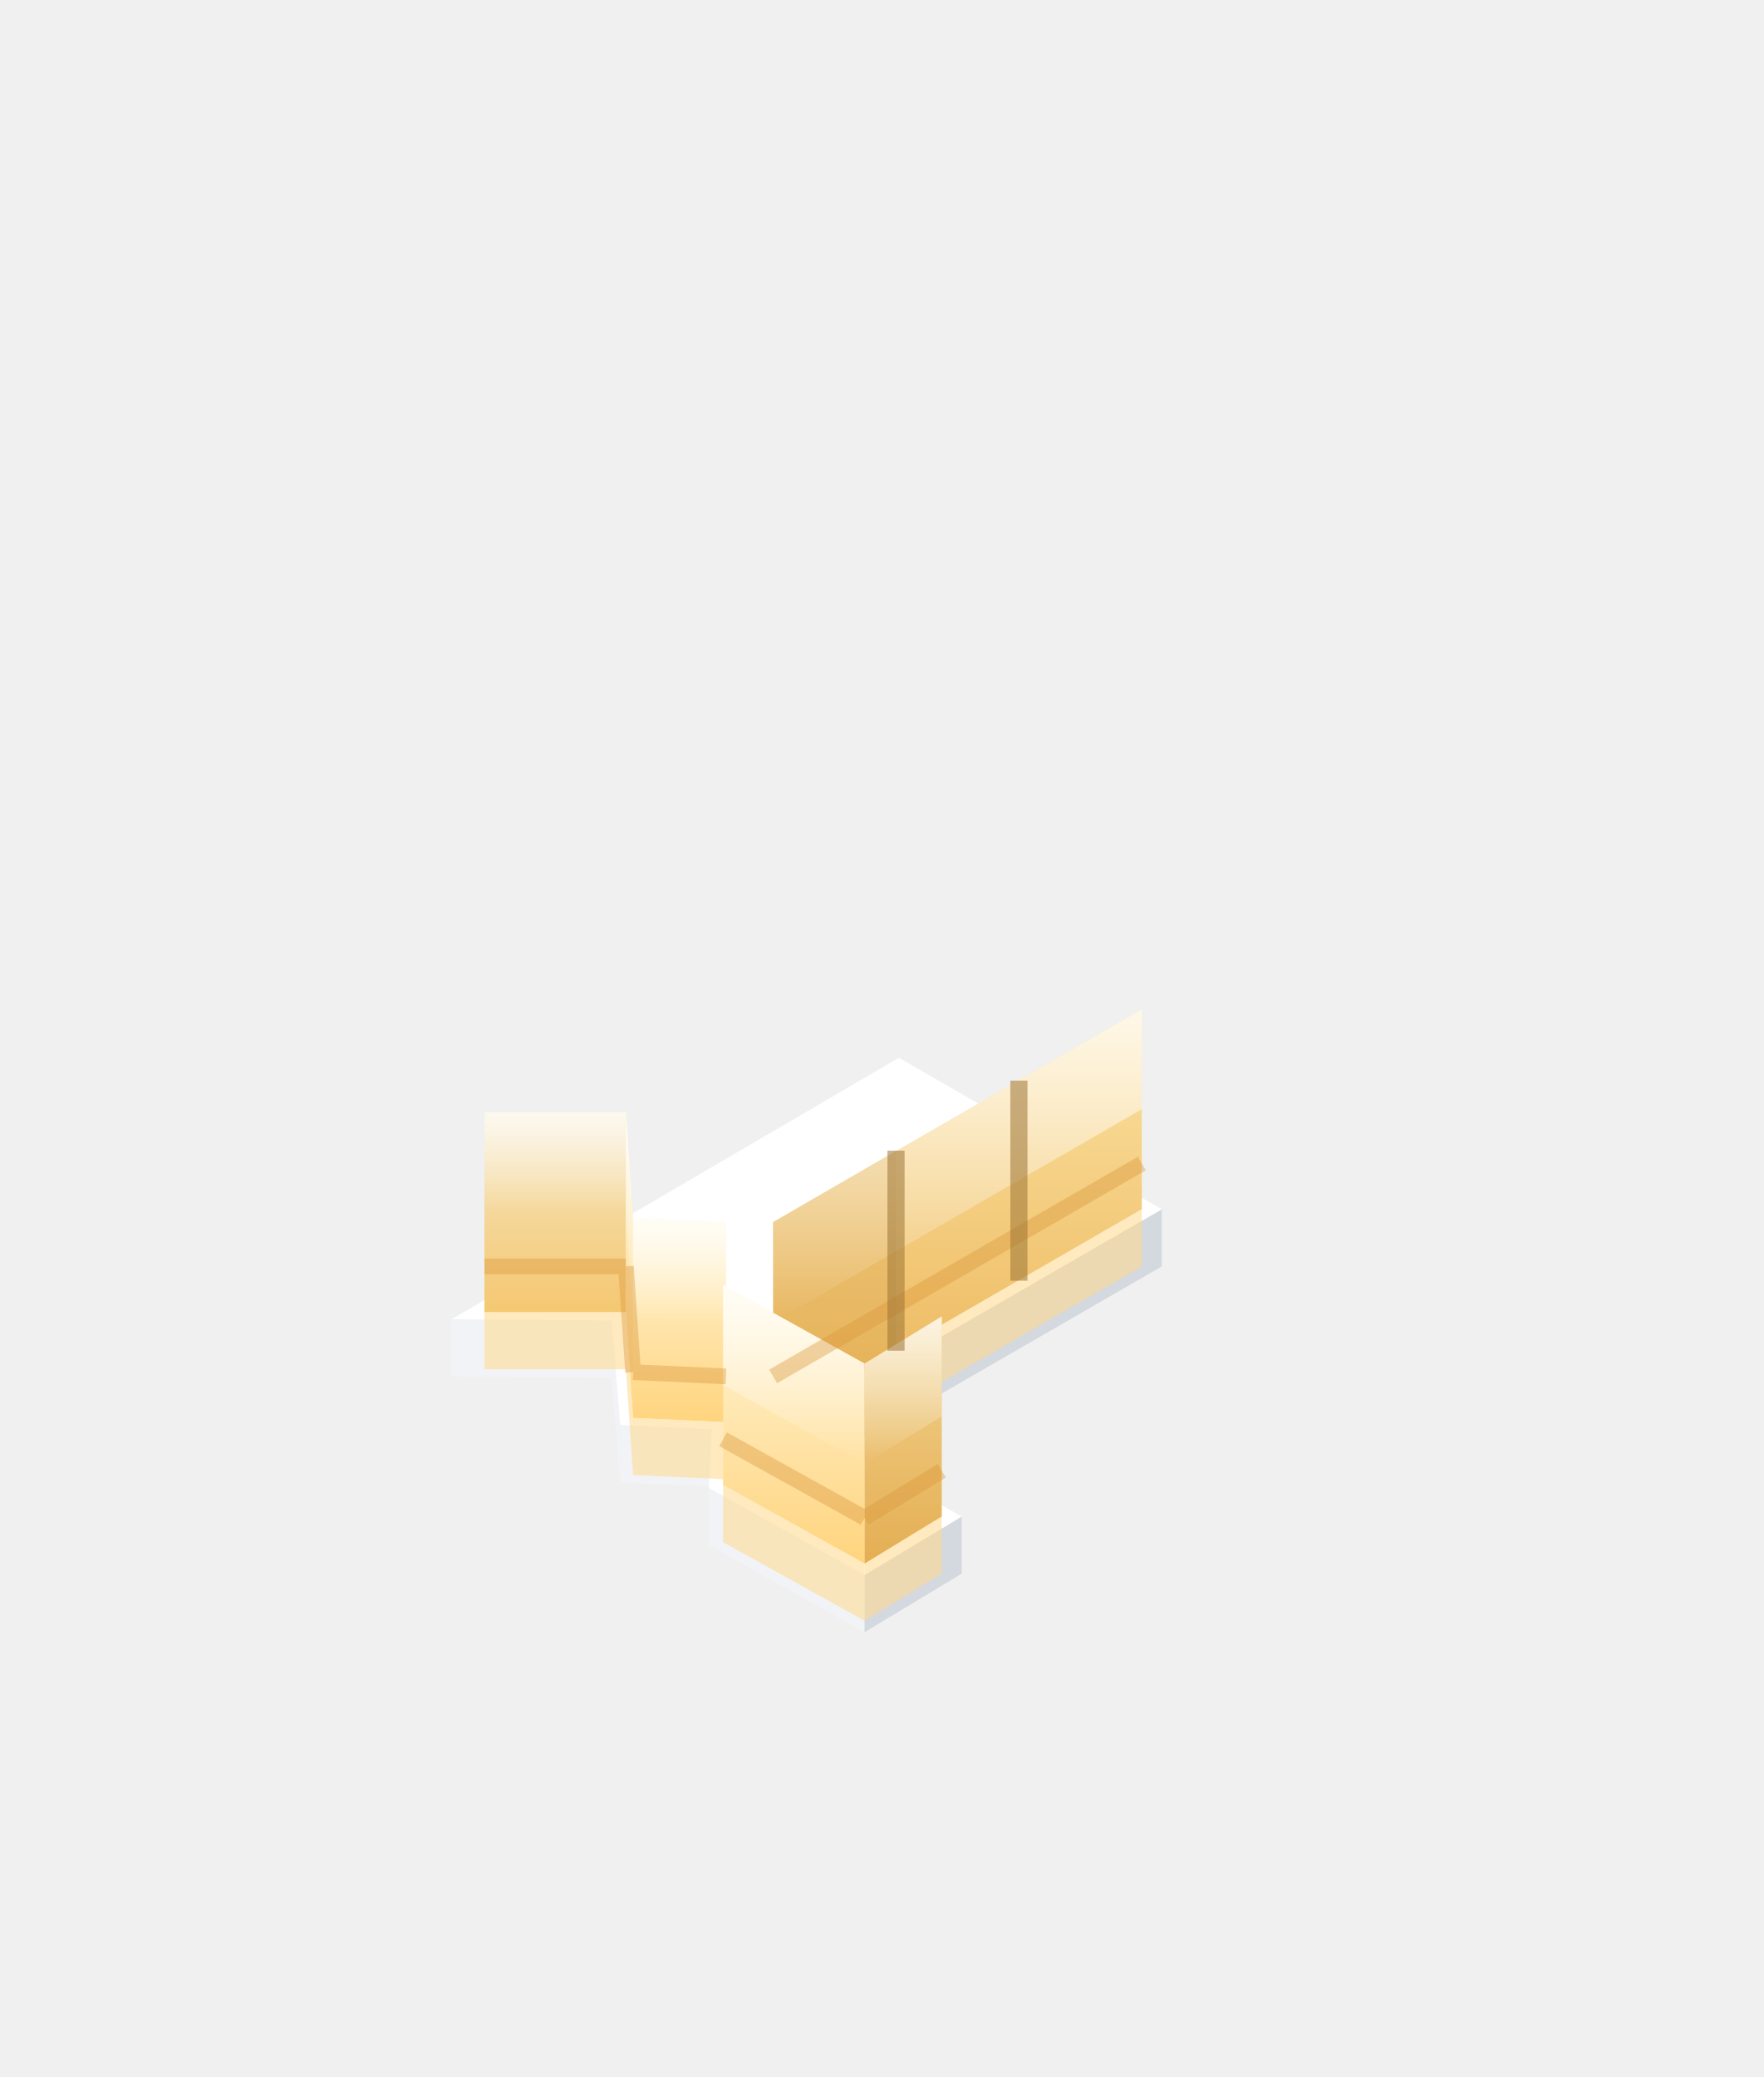
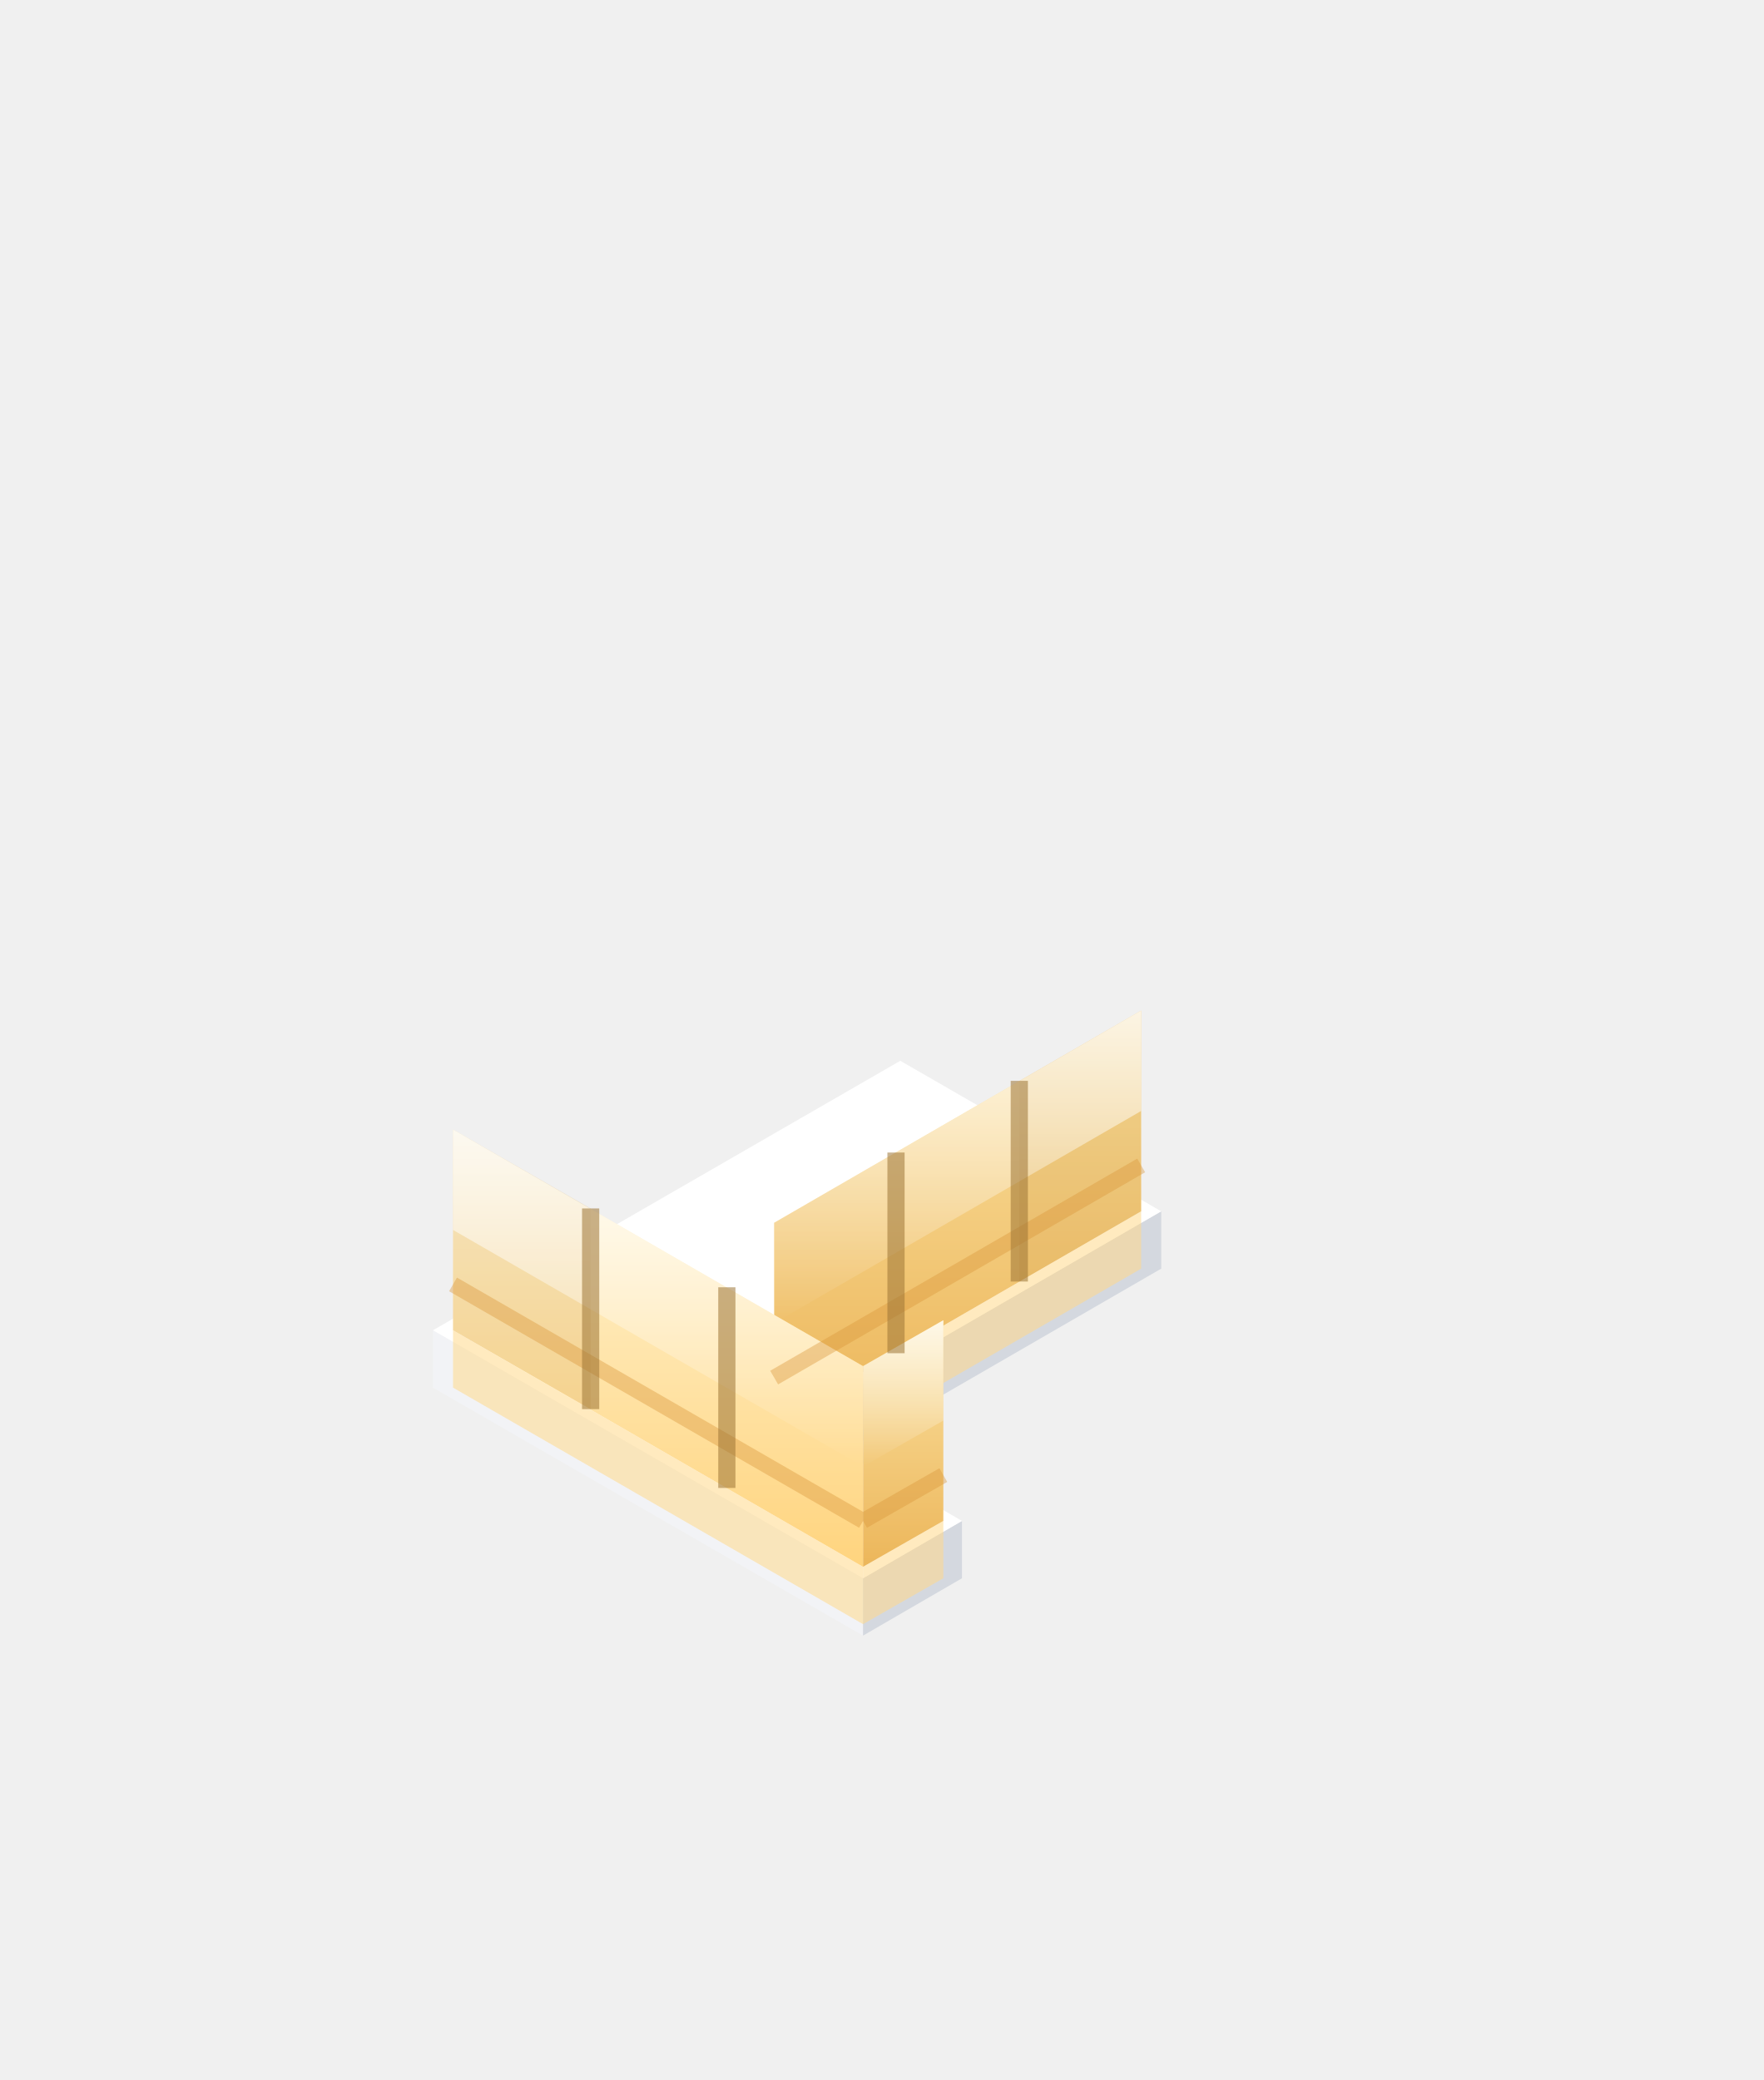
- <svg xmlns="http://www.w3.org/2000/svg" viewBox="66.1 -55.9 123.4 145.3" width="246.7" height="290.6">
+ <svg xmlns="http://www.w3.org/2000/svg" viewBox="66.4 -55.8 123 145.1" width="246" height="290.2">
  <defs>
    <linearGradient id="iso-lit-glow" x1="0" y1="0" x2="0" y2="1">
      <stop offset="0" stop-color="#FFFFFF" stop-opacity="0.75" />
      <stop offset="1" stop-color="#FFFFFF" stop-opacity="0" />
    </linearGradient>
    <linearGradient id="iso-lit-l" x1="0" y1="0" x2="0" y2="1">
      <stop offset="0" stop-color="#FFF7DC" />
      <stop offset="1" stop-color="#FFD47E" />
    </linearGradient>
    <linearGradient id="iso-lit-r" x1="0" y1="0" x2="0" y2="1">
      <stop offset="0" stop-color="#FBE2A2" />
      <stop offset="1" stop-color="#ECB65A" />
    </linearGradient>
  </defs>
-   <polygon points="147.4,32.7 121.6,47.6 121.6,43.6 147.4,28.7" fill="#D4D8DF" />
-   <polygon points="108.9,40.5 97.7,40.4 97.7,36.4 108.9,36.5" fill="#F2F3F6" />
-   <polygon points="109.5,47.8 108.9,40.5 108.9,36.5 109.5,43.8" fill="#F2F3F6" />
-   <polygon points="115.9,48.1 109.5,47.8 109.5,43.8 115.9,44.1" fill="#F2F3F6" />
-   <polygon points="126.6,58.3 115.7,52.2 115.7,48.2 126.6,54.3" fill="#F2F3F6" />
-   <polygon points="133.4,54.2 126.6,58.3 126.6,54.3 133.4,50.2" fill="#D4D8DF" />
-   <polygon points="115.9,44.1 109.5,43.8 108.9,36.5 97.7,36.4 129,18.1 147.4,28.7 121.6,43.6 133.4,50.2 126.6,54.3 115.7,48.2" fill="#FFFFFF" />
-   <polygon points="109.9,39.9 100,39.9 100,35.9 109.9,35.9" fill="#FFD98A" opacity="0.55" />
-   <polygon points="109.9,35.9 100,35.9 100,21.9 109.9,21.9" fill="url(#iso-lit-l)" />
-   <polygon points="109.9,35.9 100,35.9 100,21.9 109.9,21.9" fill="#B87A24" opacity="0.14" />
-   <polygon points="109.9,28.9 100,28.9 100,21.9 109.9,21.9" fill="url(#iso-lit-glow)" />
-   <polygon points="146,32.7 120.2,47.6 120.2,43.6 146,28.7" fill="#FFD98A" opacity="0.55" />
-   <polygon points="146,28.7 120.2,43.6 120.2,29.6 146,14.7" fill="url(#iso-lit-r)" />
-   <polygon points="128.8,38.6 120.2,43.6 120.2,29.6 128.8,24.6" fill="#B87A24" opacity="0.14" />
-   <polygon points="146,21.7 120.2,36.6 120.2,29.6 146,14.7" fill="url(#iso-lit-glow)" />
-   <polygon points="110.4,47.3 109.9,39.9 109.9,35.9 110.4,43.3" fill="#FFD98A" opacity="0.55" />
-   <polygon points="110.4,43.3 109.9,35.9 109.9,21.9 110.4,29.3" fill="url(#iso-lit-l)" />
-   <polygon points="110.4,36.3 109.9,28.9 109.9,21.9 110.4,29.3" fill="url(#iso-lit-glow)" />
-   <polygon points="116.9,47.6 110.4,47.3 110.4,43.3 116.9,43.6" fill="#FFD98A" opacity="0.55" />
-   <polygon points="116.9,43.6 110.4,43.3 110.4,29.3 116.9,29.6" fill="url(#iso-lit-l)" />
-   <polygon points="116.9,36.6 110.4,36.3 110.4,29.3 116.9,29.6" fill="url(#iso-lit-glow)" />
-   <polygon points="126.6,57.5 116.7,52 116.7,48 126.6,53.5" fill="#FFD98A" opacity="0.55" />
-   <polygon points="126.6,53.5 116.7,48 116.7,34 126.6,39.5" fill="url(#iso-lit-l)" />
-   <polygon points="126.6,46.5 116.7,41 116.7,34 126.6,39.5" fill="url(#iso-lit-glow)" />
-   <polygon points="132,54.2 126.6,57.5 126.6,53.5 132,50.2" fill="#FFD98A" opacity="0.55" />
-   <polygon points="132,50.2 126.6,53.5 126.6,39.5 132,36.2" fill="url(#iso-lit-r)" />
-   <polygon points="132,50.2 126.6,53.5 126.6,39.5 132,36.2" fill="#B87A24" opacity="0.14" />
-   <polygon points="132,43.2 126.6,46.5 126.6,39.5 132,36.2" fill="url(#iso-lit-glow)" />
-   <path d="M109.9 32.7L100 32.7M146 25.5L120.2 40.4M110.4 40.1L109.9 32.7M116.9 40.4L110.4 40.1M126.6 50.3L116.7 44.8M132 47L126.6 50.3" stroke="#D9963A" stroke-width="1.1" opacity="0.4" />
-   <path d="M137.4 33.7V19.7M128.8 38.6V24.6" stroke="#9C7434" stroke-width="1.2" opacity="0.55" />
+   <polygon points="147.4,32.7 121.8,47.5 121.8,43.5 147.4,28.7" fill="#D4D8DF" />
+   <polygon points="126.6,58.3 96.6,41 96.6,37 126.6,54.3" fill="#F2F3F6" />
+   <polygon points="133.5,54.3 126.6,58.3 126.6,54.3 133.5,50.3" fill="#D4D8DF" />
+   <polygon points="129.2,18.2 147.4,28.7 121.8,43.5 133.5,50.3 126.6,54.3 96.6,37" fill="#FFFFFF" />
+   <polygon points="146,32.7 120.4,47.5 120.4,43.5 146,28.7" fill="#FFD98A" opacity="0.55" />
+   <polygon points="146,28.7 120.4,43.5 120.4,29.5 146,14.7" fill="url(#iso-lit-r)" />
+   <polygon points="146,28.7 137.5,33.6 137.5,19.6 146,14.7" fill="#B87A24" opacity="0.14" />
+   <polygon points="146,21.7 120.4,36.5 120.4,29.5 146,14.7" fill="url(#iso-lit-glow)" />
+   <polygon points="126.6,57.5 98,41 98,37 126.6,53.5" fill="#FFD98A" opacity="0.55" />
+   <polygon points="126.6,53.5 98,37 98,23 126.6,39.5" fill="url(#iso-lit-l)" />
+   <polygon points="107.6,42.5 98,37 98,23 107.6,28.5" fill="#B87A24" opacity="0.14" />
+   <polygon points="126.6,46.5 98,30 98,23 126.6,39.5" fill="url(#iso-lit-glow)" />
+   <polygon points="132.2,54.3 126.6,57.5 126.6,53.5 132.2,50.3" fill="#FFD98A" opacity="0.55" />
+   <polygon points="132.2,50.3 126.6,53.5 126.6,39.5 132.2,36.3" fill="url(#iso-lit-r)" />
+   <polygon points="132.2,43.3 126.6,46.5 126.6,39.5 132.2,36.3" fill="url(#iso-lit-glow)" />
+   <path d="M146 25.5L120.4 40.3M126.6 50.3L98 33.8M132.2 47.1L126.6 50.3" stroke="#D9963A" stroke-width="1.1" opacity="0.4" />
+   <path d="M137.5 33.6V19.6M128.9 38.6V24.6M117.1 48V34M107.6 42.5V28.5" stroke="#9C7434" stroke-width="1.2" opacity="0.55" />
</svg>
